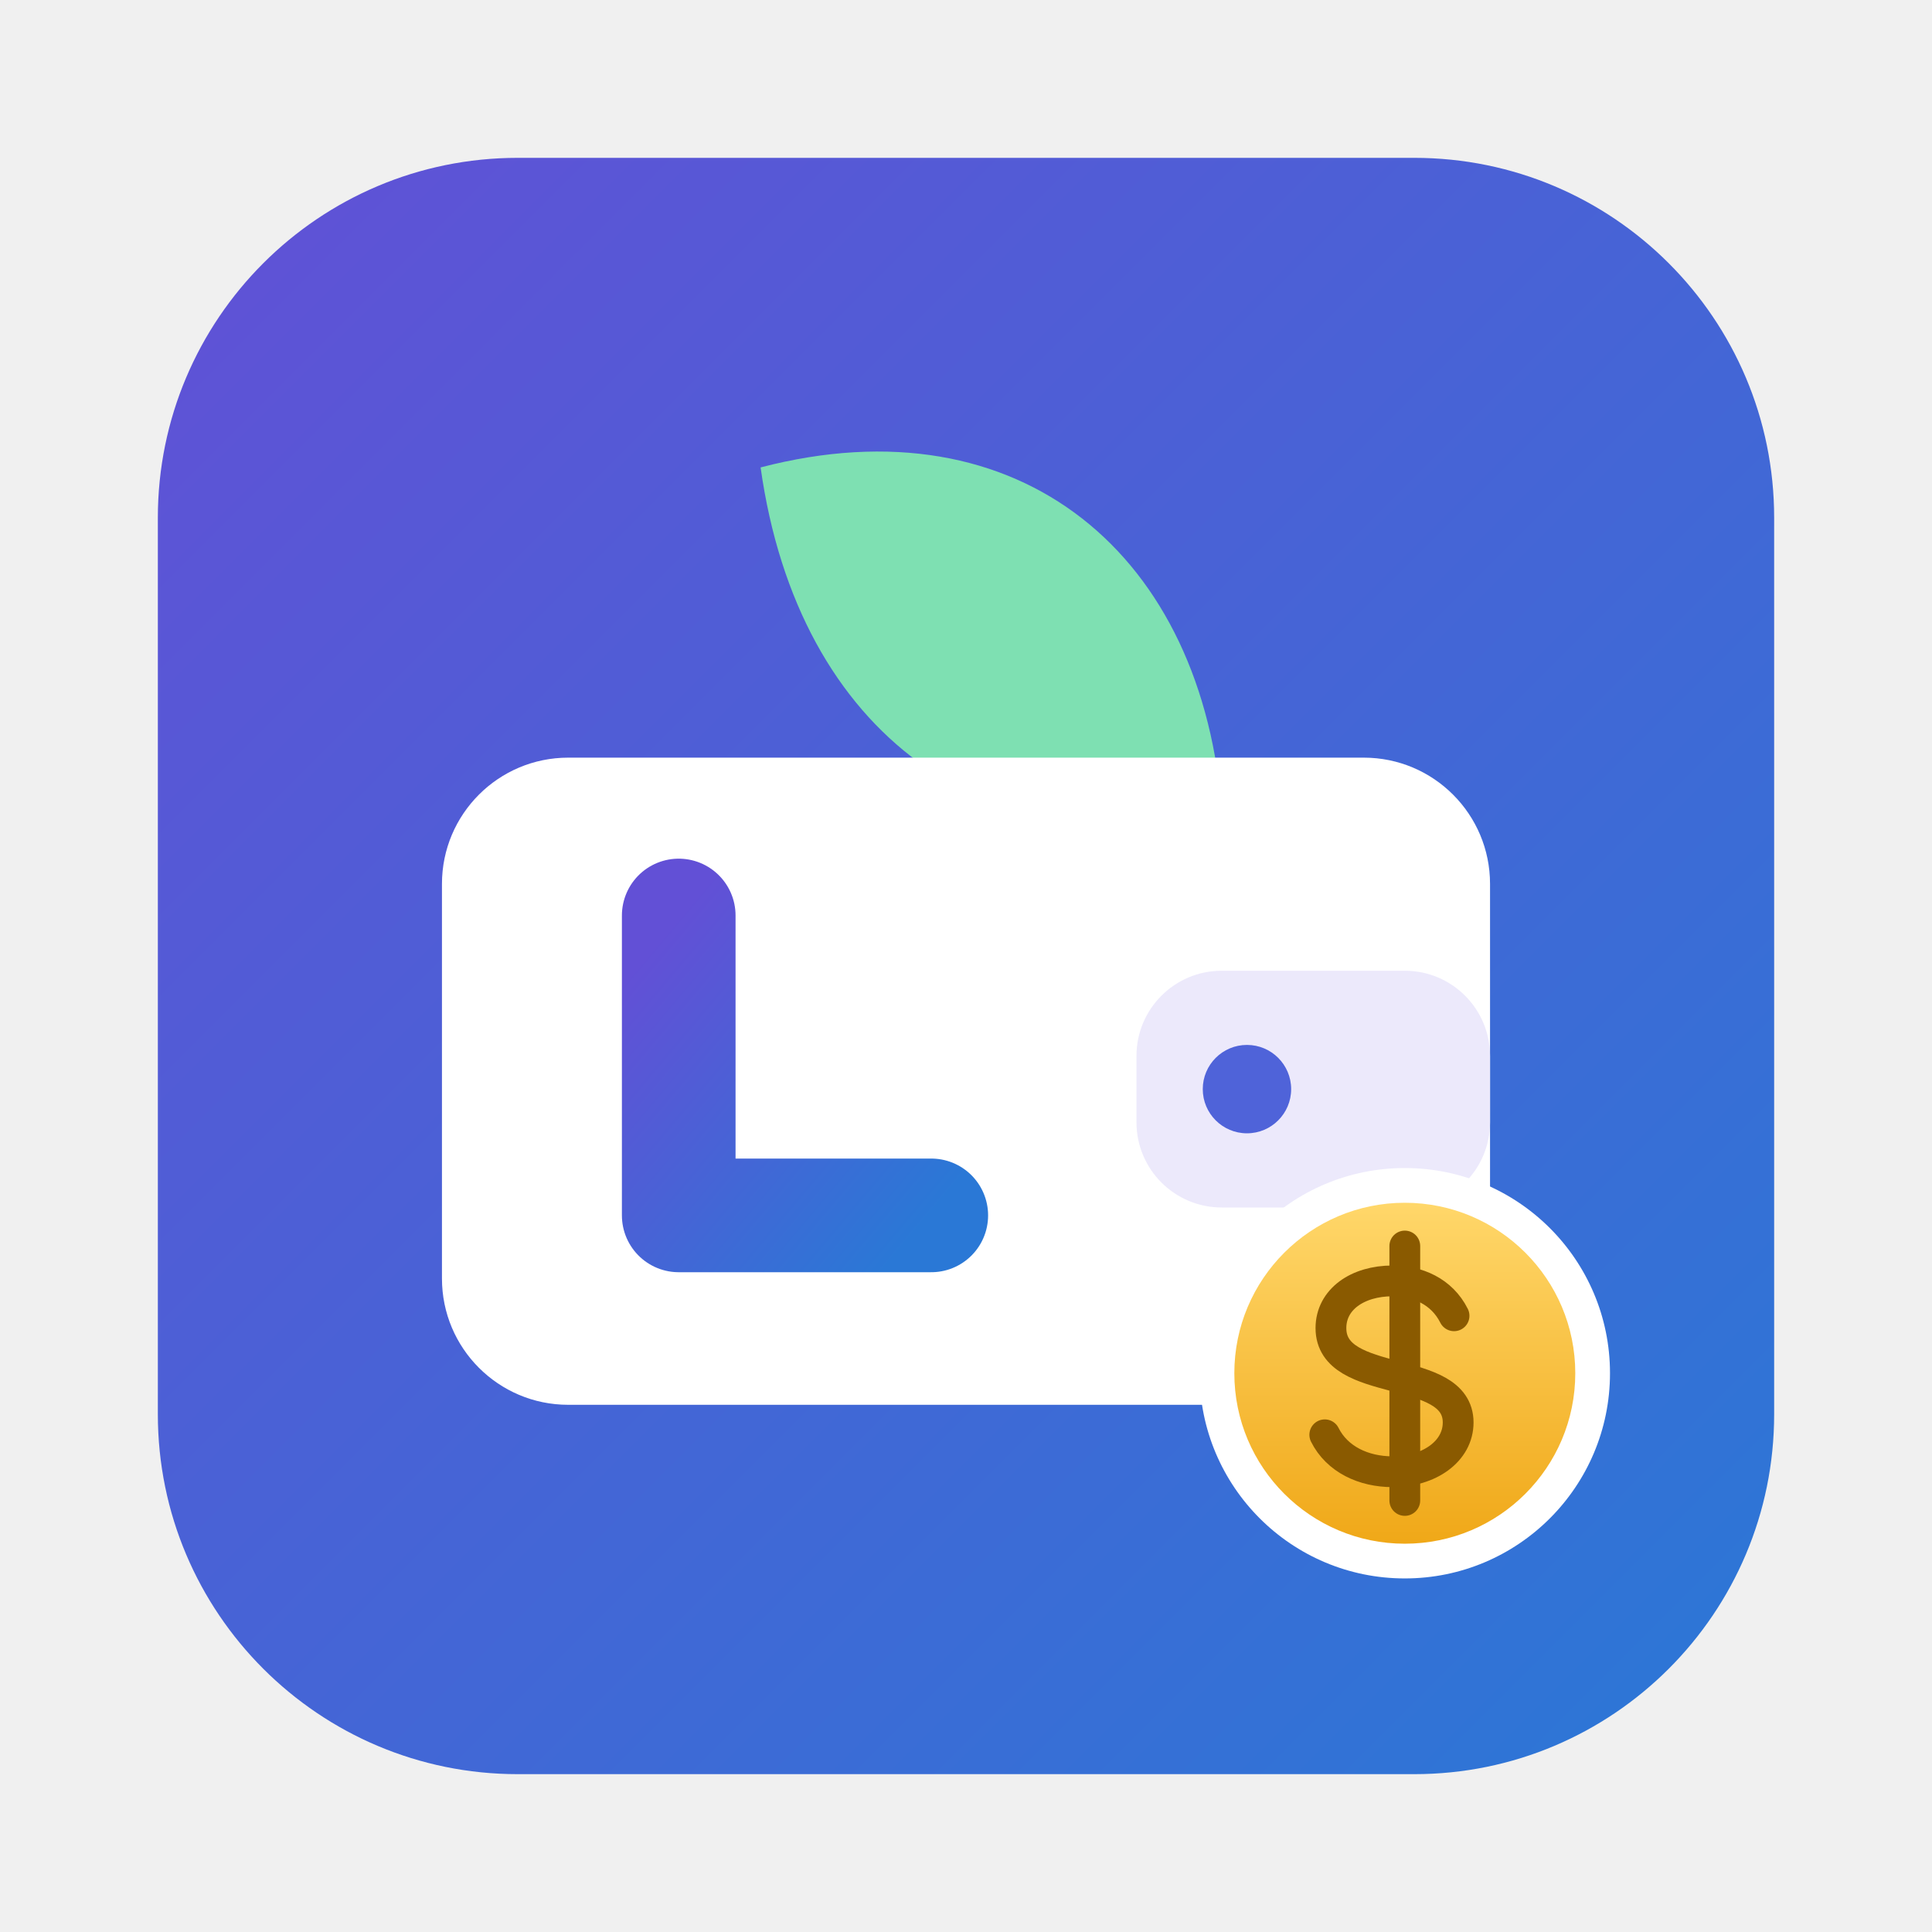
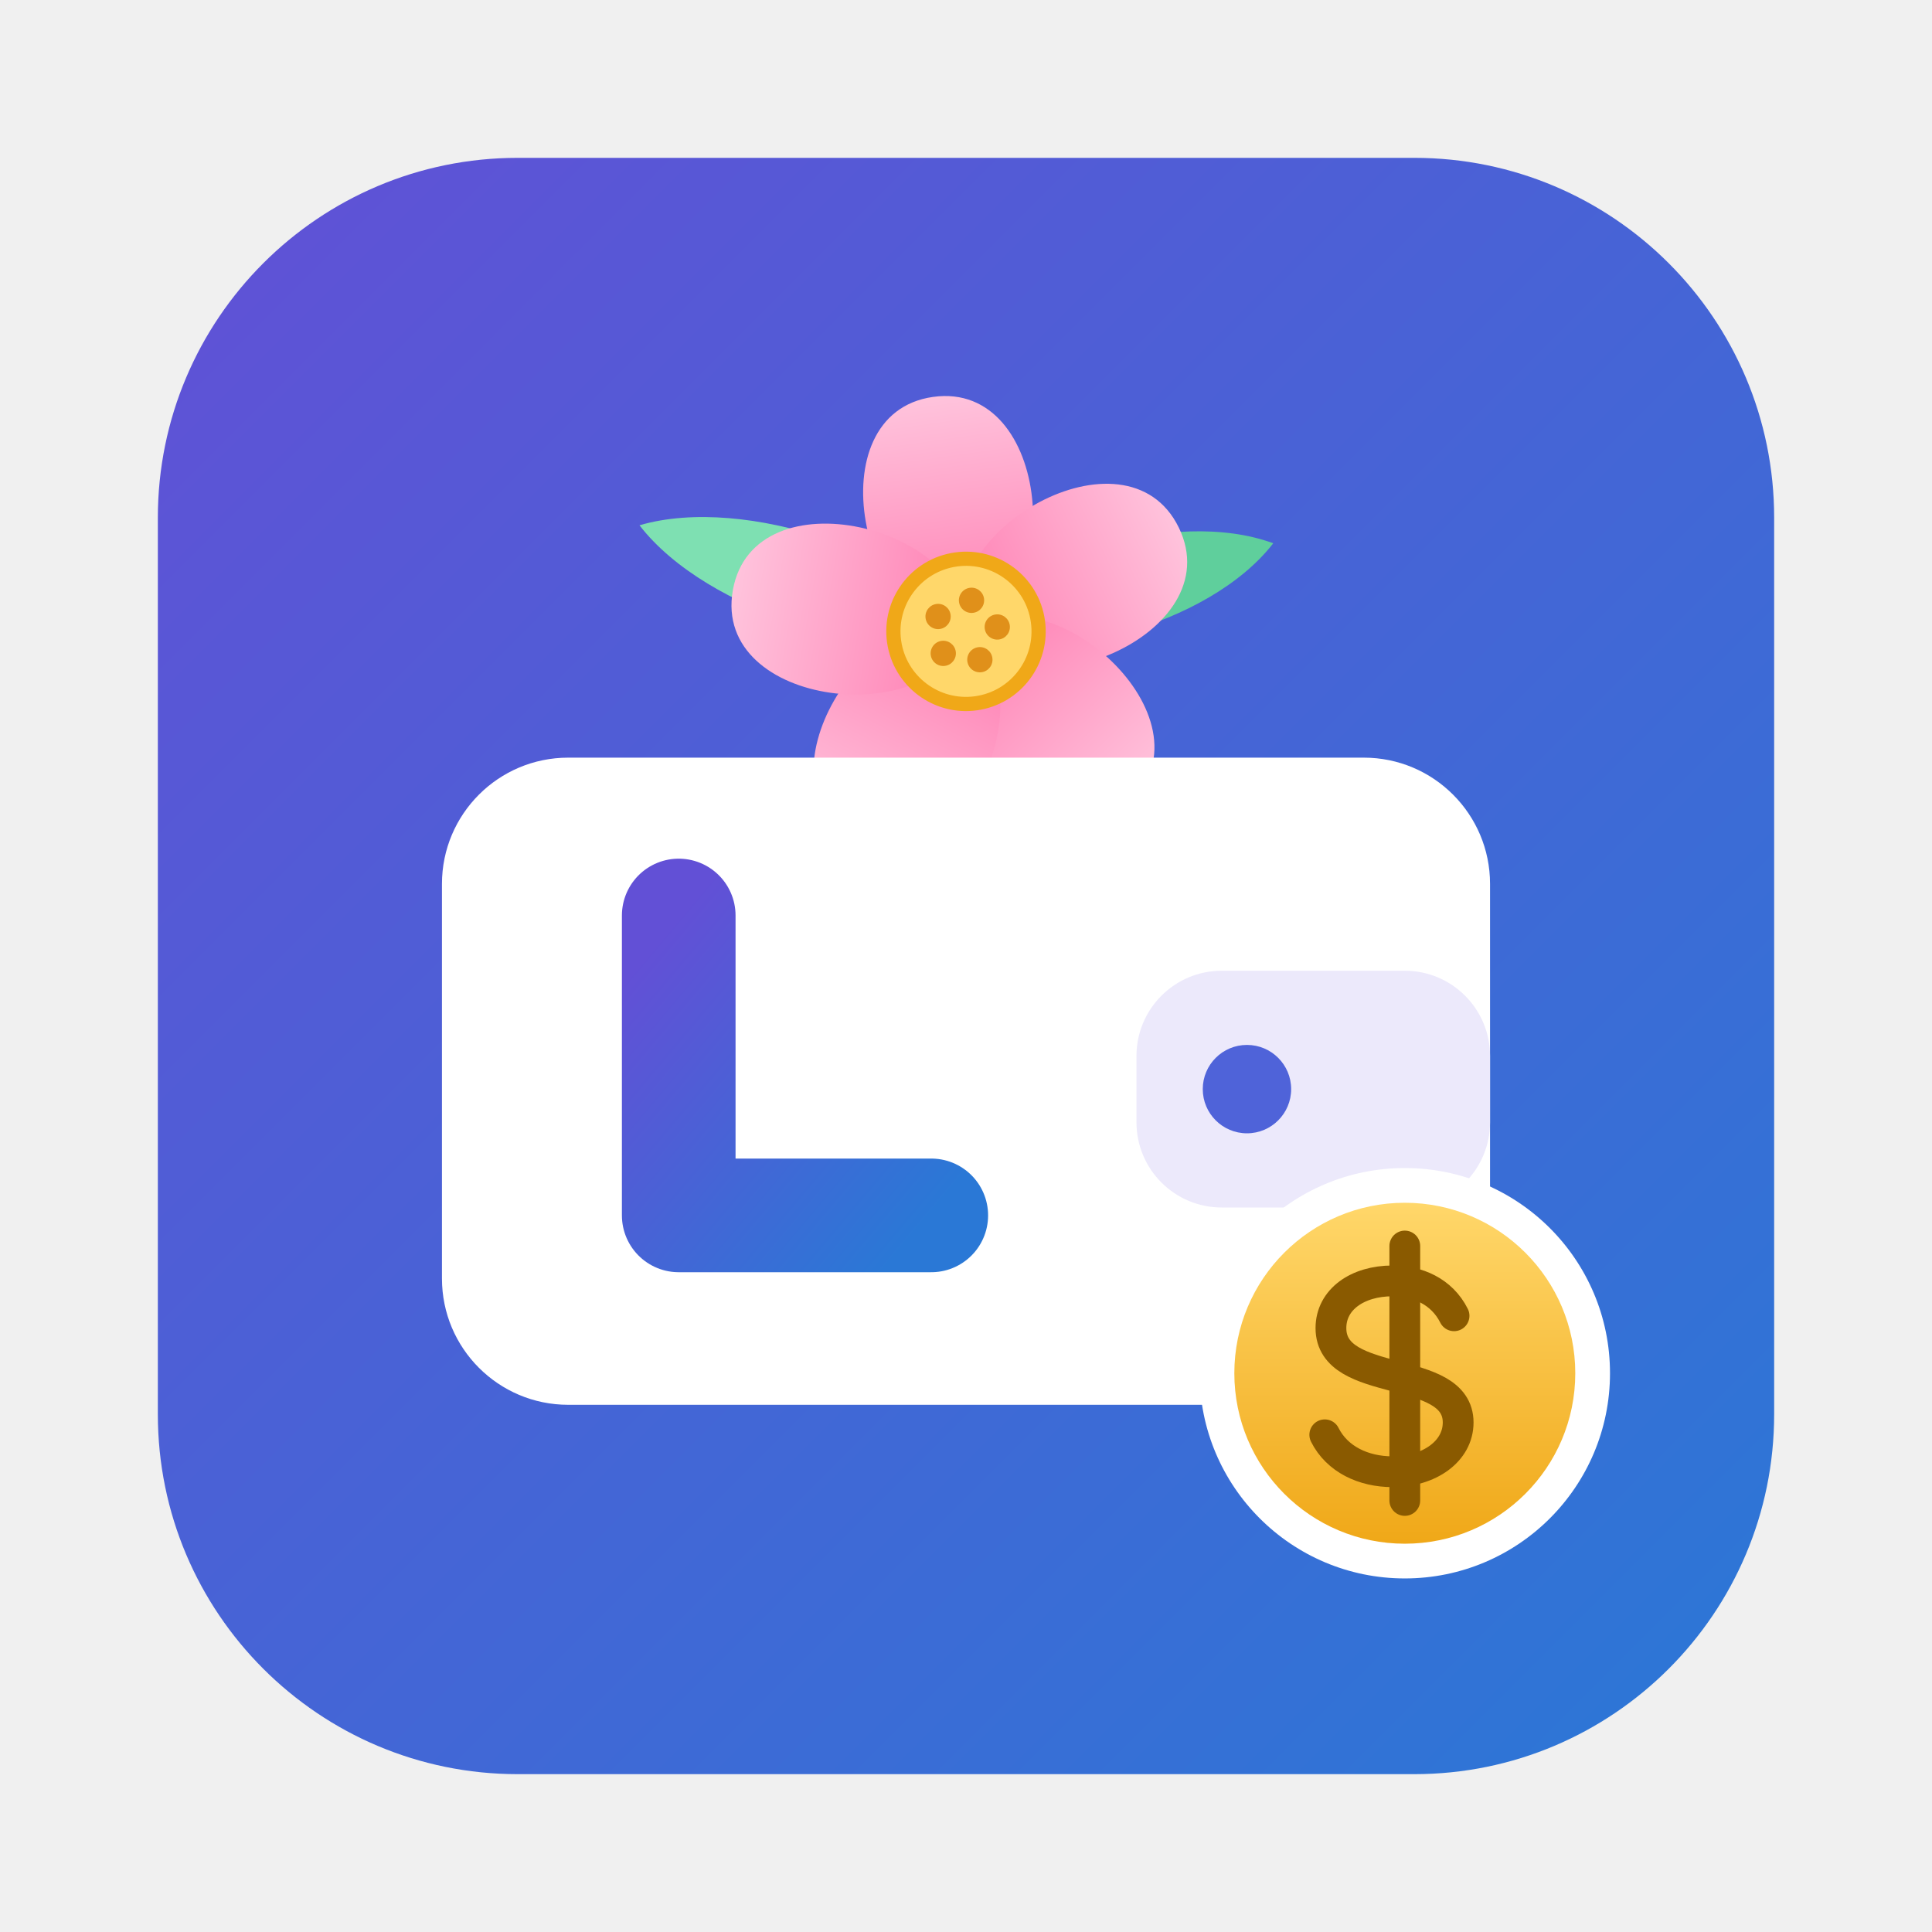
<svg xmlns="http://www.w3.org/2000/svg" viewBox="-100 -100 1224 1224">
  <defs>
    <linearGradient id="g" x1="0" y1="0" x2="1" y2="1">
      <stop offset="0" stop-color="#6250d6" />
      <stop offset="1" stop-color="#2a78d6" />
    </linearGradient>
    <linearGradient id="coin" x1="0" y1="0" x2="0" y2="1">
      <stop offset="0" stop-color="#ffd76a" />
      <stop offset="1" stop-color="#f0a818" />
    </linearGradient>
  </defs>
  <rect width="1024" height="1024" rx="228" fill="url(#g)" />
-   <path transform="rotate(-18 520 330)" d="M430 160c170 10 250 140 210 300-150-14-240-130-210-300z" fill="#7ee0b2" />
+   <g transform="translate(512 300)">
+     <path d="M0 0C40 -30 44 -110 0 -150C-44 -110 -40 -30 0 0Z" transform="rotate(-72) scale(0.9 1.45)" fill="#7ee0b2" />
+     <path d="M0 0C40 -30 44 -110 0 -150C-44 -110 -40 -30 0 0Z" transform="rotate(74) scale(0.9 1.35)" fill="#5fcf9c" />
+     <g transform="rotate(-8)">
+       <defs>
+         <linearGradient id="pt" x1="0" y1="1" x2="0" y2="0">
+           <stop offset="0" stop-color="#ff7fb3" />
+           <stop offset="1" stop-color="#ffc3dc" />
+         </linearGradient>
+       </defs>
+       <path d="M0 0C66 -7.5 75.9 -150 0 -150C-75.9 -150 -66 -7.5 0 0Z" transform="rotate(0)" fill="url(#pt)" />
+       <path d="M0 0C66 -7.5 75.9 -150 0 -150C-75.9 -150 -66 -7.5 0 0Z" transform="rotate(72)" fill="url(#pt)" />
+       <path d="M0 0C66 -7.5 75.9 -150 0 -150C-75.9 -150 -66 -7.5 0 0Z" transform="rotate(144)" fill="url(#pt)" />
+       <path d="M0 0C66 -7.5 75.9 -150 0 -150C-75.9 -150 -66 -7.5 0 0Z" transform="rotate(216)" fill="url(#pt)" />
+       <path d="M0 0C66 -7.5 75.9 -150 0 -150C-75.9 -150 -66 -7.5 0 0Z" transform="rotate(288)" fill="url(#pt)" />
+       <circle r="46" fill="#ffd76a" />
+       <circle r="46" fill="none" stroke="#f0a818" stroke-width="9" />
+       <circle cx="20.0" cy="0.0" r="8" fill="#e0901a" />
+       <circle cx="6.2" cy="19.0" r="8" fill="#e0901a" />
+       <circle cx="-16.2" cy="11.8" r="8" fill="#e0901a" />
+       <circle cx="-16.2" cy="-11.8" r="8" fill="#e0901a" />
+       <circle cx="6.2" cy="-19.0" r="8" fill="#e0901a" />
+     </g>
+   </g>
  <rect x="180" y="380" width="664" height="410" rx="80" fill="#fff" />
  <path d="M330 480v190h160" stroke="url(#g)" stroke-width="72" fill="none" stroke-linecap="round" stroke-linejoin="round" />
  <rect x="620" y="515" width="224" height="150" rx="54" fill="#ece9fb" />
  <circle cx="690" cy="590" r="28" fill="#4f63d9" />
  <circle cx="790" cy="770" r="130" fill="#fff" />
  <circle cx="790" cy="770" r="108" fill="url(#coin)" />
  <g transform="translate(790 770) scale(1.3)" fill="none" stroke="#8a5a00" stroke-width="15" stroke-linecap="round" stroke-linejoin="round">
    <path d="M24-28c-6-12-18-17-30-17-17 0-30 9-30 23 0 30 62 17 62 46 0 14-14 24-32 24-14 0-27-6-33-18" />
    <path d="M0-62v124" />
  </g>
</svg>
